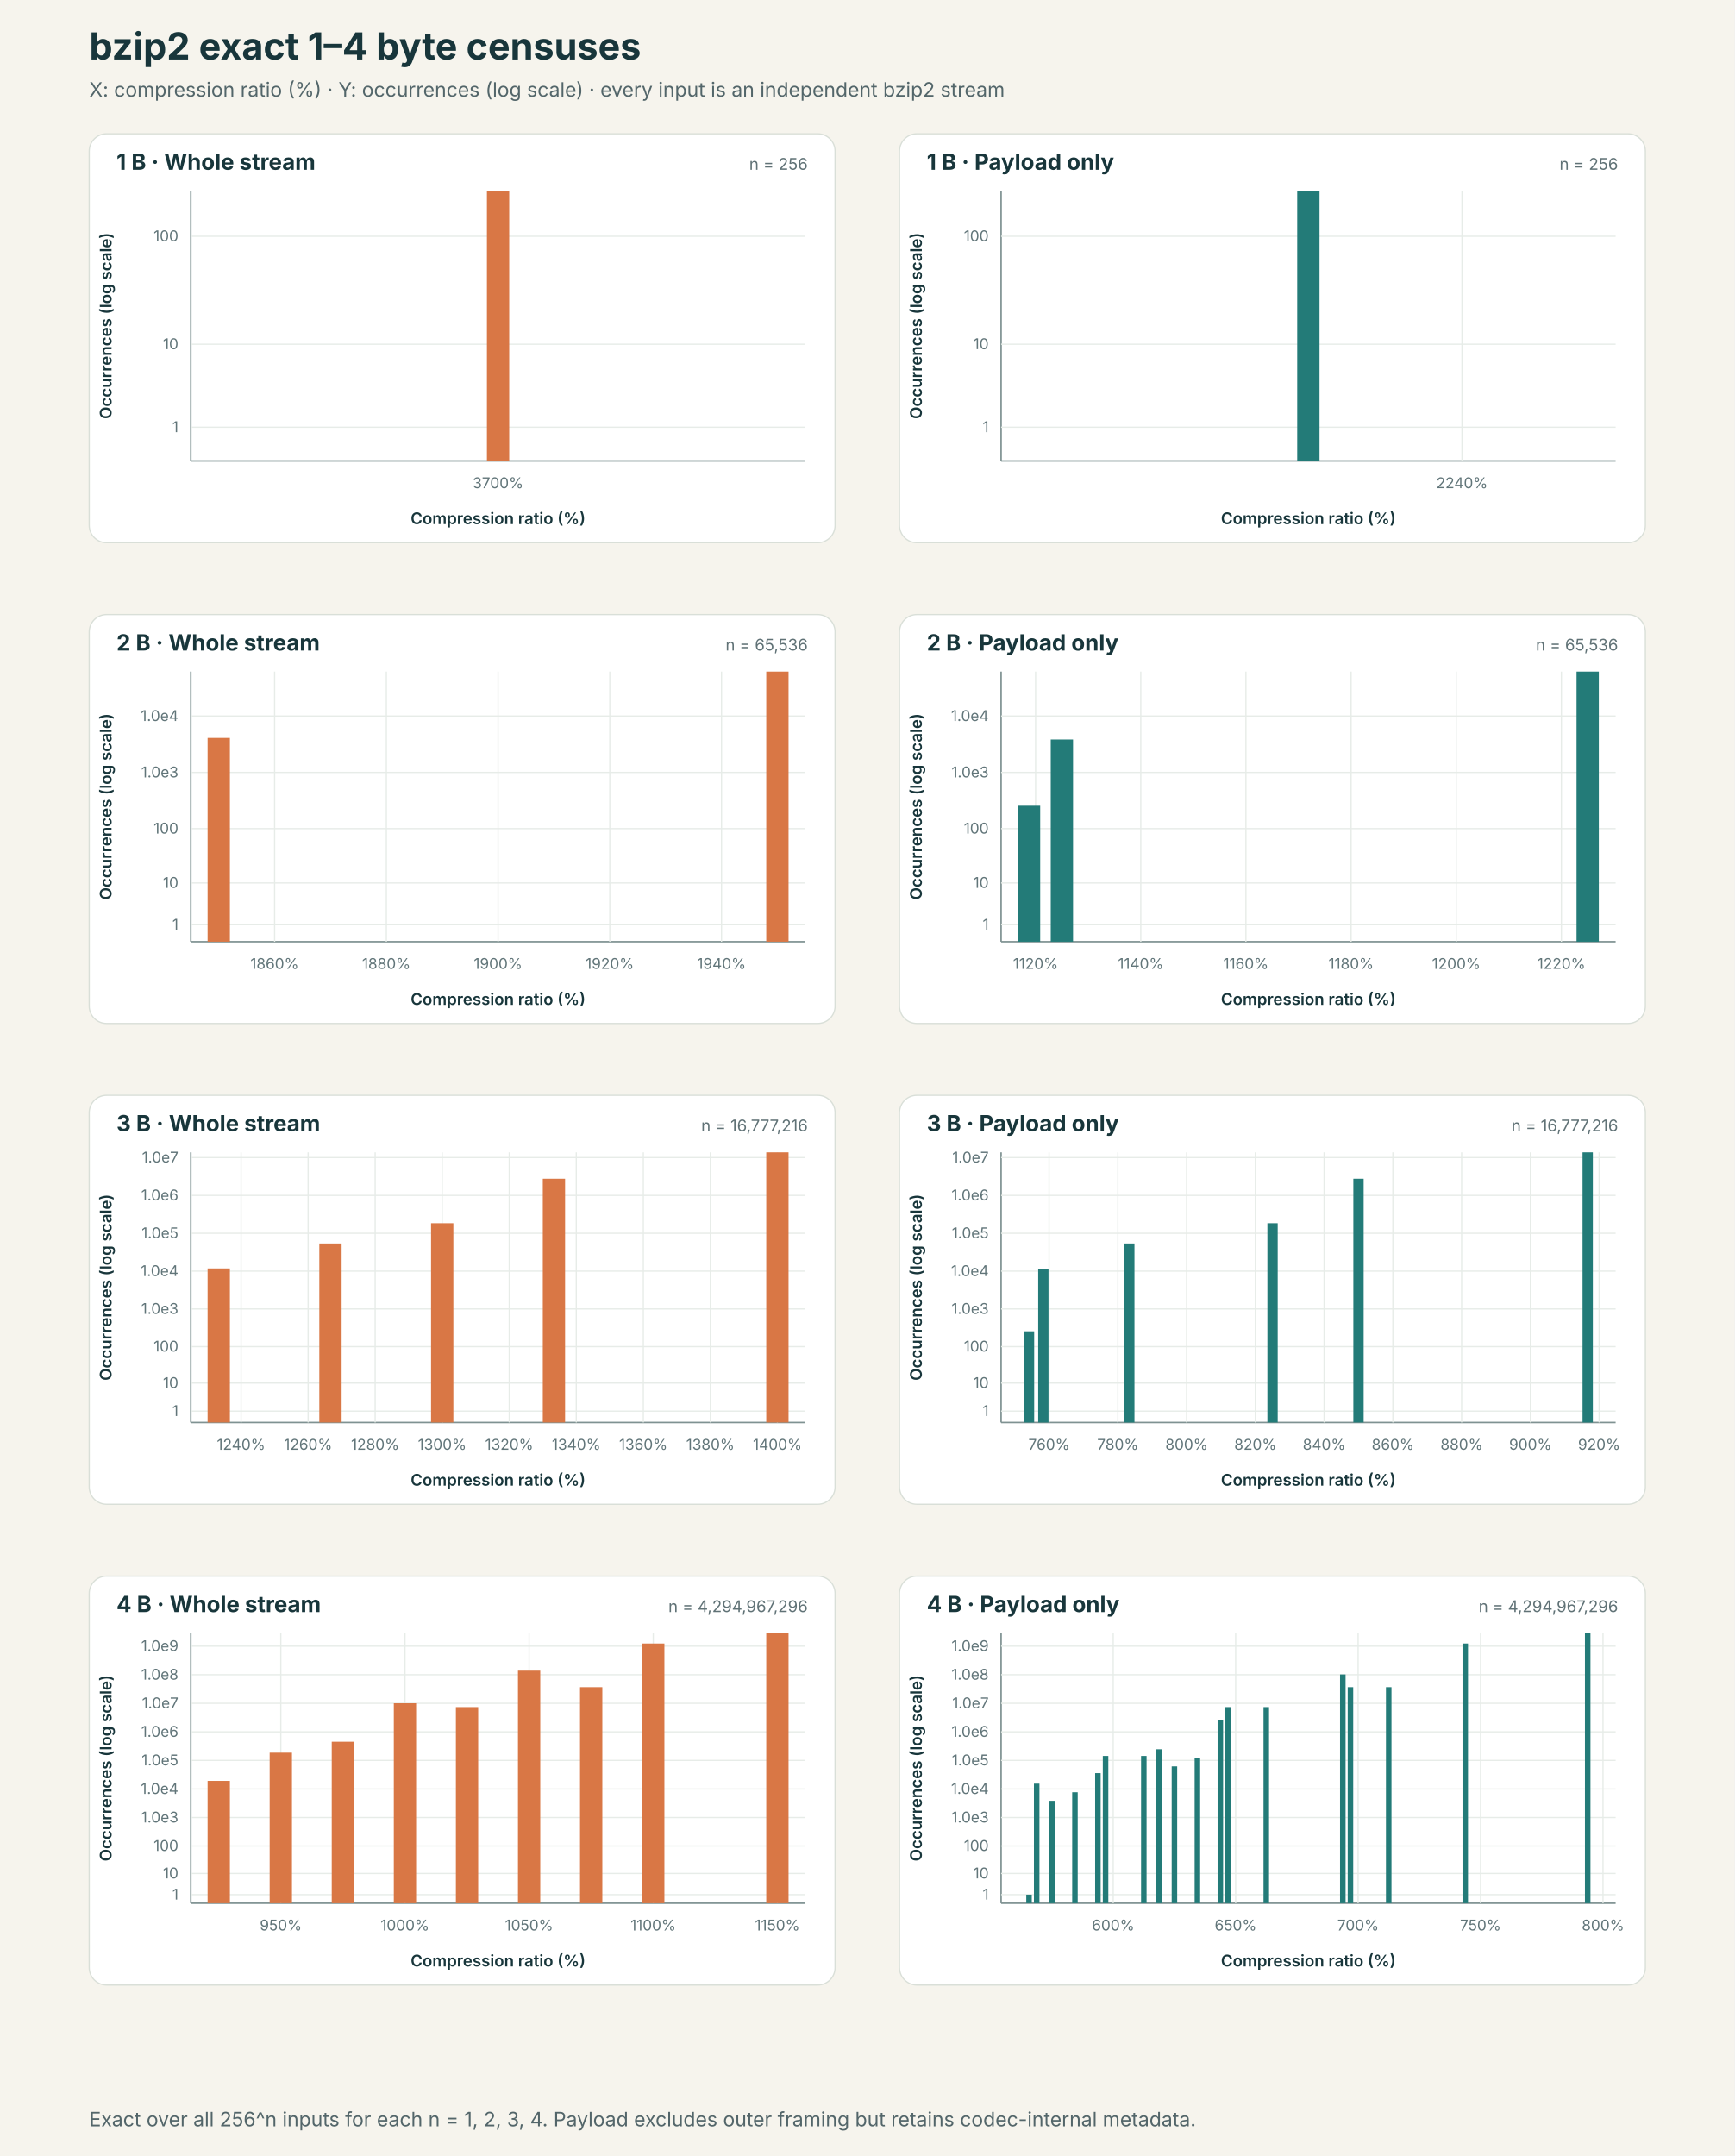
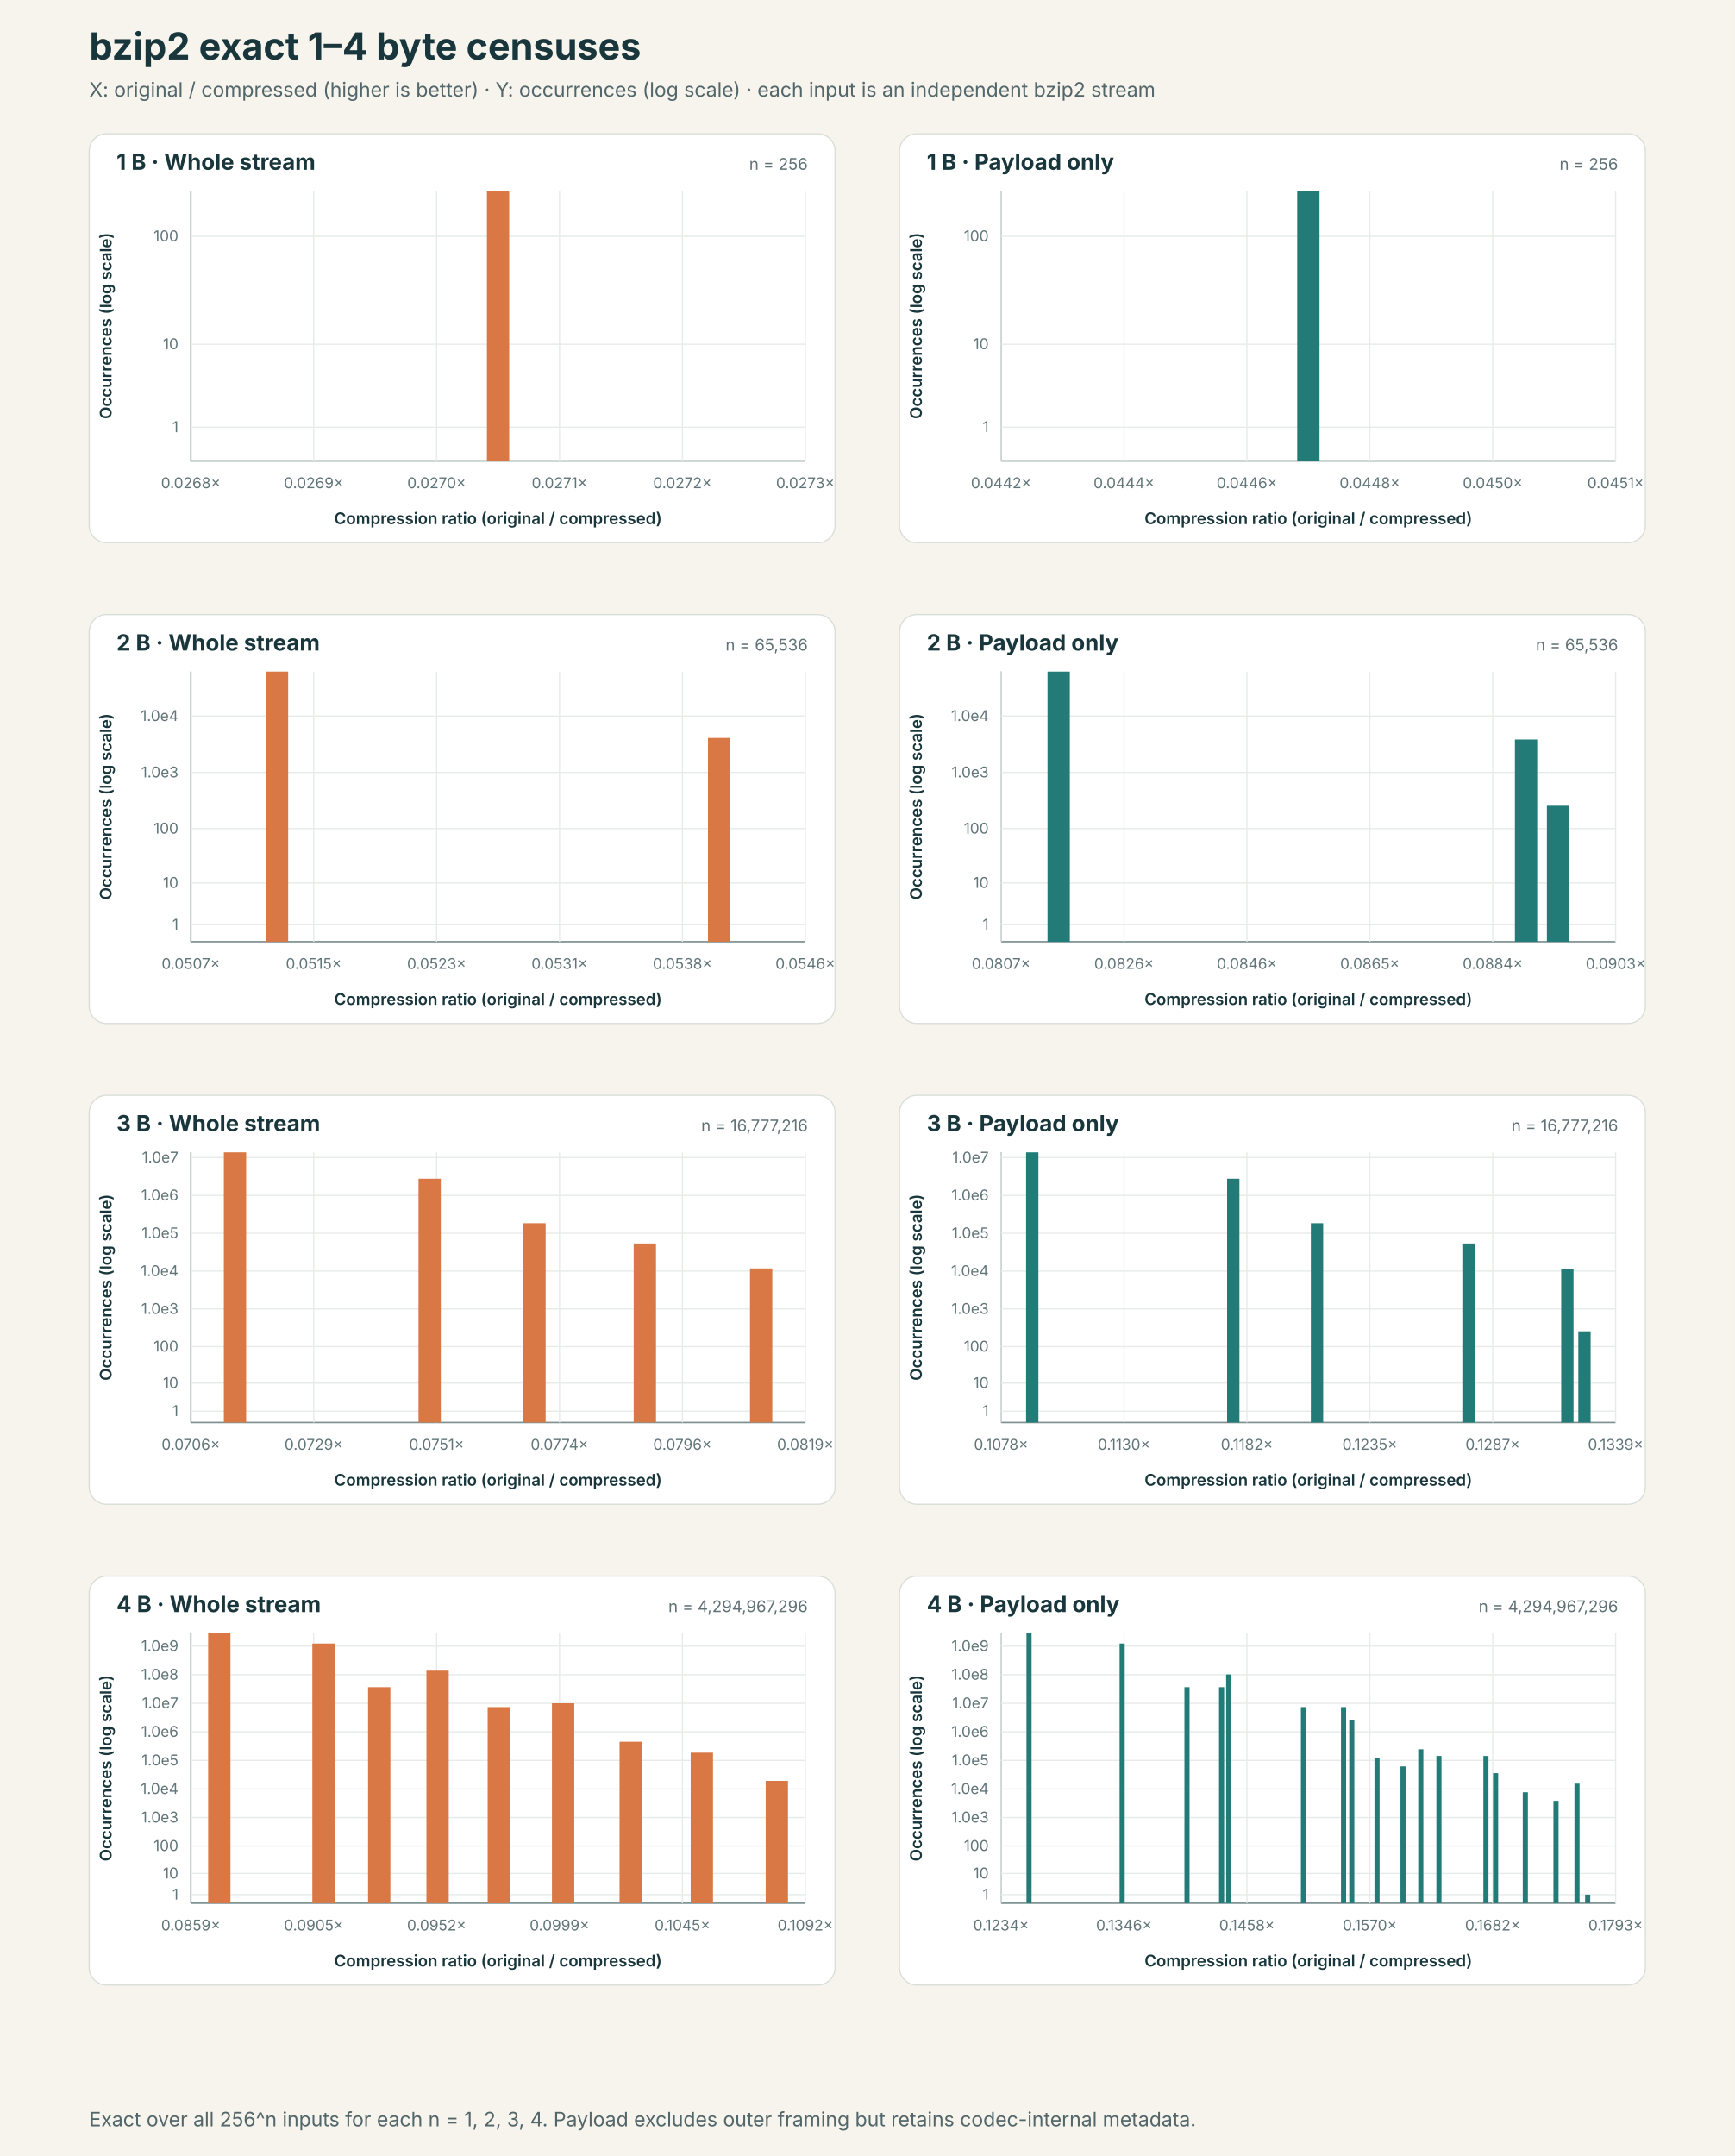
<svg xmlns="http://www.w3.org/2000/svg" width="1400" height="1740" viewBox="0 0 1400 1740">
  <style>text{font-family:-apple-system,BlinkMacSystemFont,"Segoe UI",sans-serif;fill:#18363b}.title{font-size:30px;font-weight:700}.subtitle{font-size:16px;fill:#53666a}.panel-title{font-size:18px;font-weight:700}.population{font-size:13px;fill:#607276}.tick{font-size:12px;fill:#617579}.axis-label{font-size:13px;font-weight:600}.axis{stroke:#7f9292;stroke-width:1.2}.grid{stroke:#e7ece8;stroke-width:1}</style>
  <rect width="100%" height="100%" fill="#f6f4ed" />
  <text x="72" y="48" class="title">bzip2 exact 1–4 byte censuses</text>
-   <text x="72" y="78" class="subtitle">X: compression ratio (%) · Y: occurrences (log scale) · every input is an independent bzip2 stream</text>
+   <text x="72" y="78" class="subtitle">X: original / compressed (higher is better) · Y: occurrences (log scale) · each input is an independent bzip2 stream</text>
  <g transform="translate(72.0,108.0)">
    <rect width="602.0" height="330" rx="14" fill="#ffffff" stroke="#d9dfd8" />
    <text x="22" y="29" class="panel-title">1 B · Whole stream</text>
    <text x="580.0" y="29" text-anchor="end" class="population">n = 256</text>
    <line x1="82" y1="264.0" x2="578.0" y2="264.0" class="axis" />
    <line x1="82" y1="46" x2="82" y2="264.0" class="axis" />
    <line x1="82" y1="236.77" x2="578.0" y2="236.77" class="grid" />
    <text x="72" y="240.77" text-anchor="end" class="tick">1</text>
    <line x1="82" y1="169.80" x2="578.0" y2="169.80" class="grid" />
    <text x="72" y="173.80" text-anchor="end" class="tick">10</text>
    <line x1="82" y1="82.69" x2="578.0" y2="82.69" class="grid" />
    <text x="72" y="86.69" text-anchor="end" class="tick">100</text>
-     <line x1="330.00" y1="46" x2="330.00" y2="264.0" class="grid" />
-     <text x="330.00" y="286.0" text-anchor="middle" class="tick">3700%</text>
+     <line x1="82.00" y1="46" x2="82.00" y2="264.0" class="grid" />
+     <text x="82.00" y="286.0" text-anchor="middle" class="tick">0.0268×</text>
+     <line x1="181.20" y1="46" x2="181.20" y2="264.0" class="grid" />
+     <text x="181.20" y="286.0" text-anchor="middle" class="tick">0.0269×</text>
+     <line x1="280.40" y1="46" x2="280.40" y2="264.0" class="grid" />
+     <text x="280.40" y="286.0" text-anchor="middle" class="tick">0.0270×</text>
+     <line x1="379.60" y1="46" x2="379.60" y2="264.0" class="grid" />
+     <text x="379.60" y="286.0" text-anchor="middle" class="tick">0.0271×</text>
+     <line x1="478.80" y1="46" x2="478.80" y2="264.0" class="grid" />
+     <text x="478.80" y="286.0" text-anchor="middle" class="tick">0.0272×</text>
+     <line x1="578.00" y1="46" x2="578.00" y2="264.0" class="grid" />
+     <text x="578.00" y="286.0" text-anchor="middle" class="tick">0.0273×</text>
    <rect x="321.00" y="46.00" width="18.00" height="218.00" fill="#d97745" />
-     <text x="330.0" y="315" text-anchor="middle" class="axis-label">Compression ratio (%)</text>
+     <text x="330.0" y="315" text-anchor="middle" class="axis-label">Compression ratio (original / compressed)</text>
    <text transform="translate(18 155.0) rotate(-90)" text-anchor="middle" class="axis-label">Occurrences (log scale)</text>
  </g>
  <g transform="translate(726.0,108.0)">
    <rect width="602.0" height="330" rx="14" fill="#ffffff" stroke="#d9dfd8" />
    <text x="22" y="29" class="panel-title">1 B · Payload only</text>
    <text x="580.0" y="29" text-anchor="end" class="population">n = 256</text>
    <line x1="82" y1="264.0" x2="578.0" y2="264.0" class="axis" />
    <line x1="82" y1="46" x2="82" y2="264.0" class="axis" />
    <line x1="82" y1="236.77" x2="578.0" y2="236.77" class="grid" />
    <text x="72" y="240.77" text-anchor="end" class="tick">1</text>
    <line x1="82" y1="169.80" x2="578.0" y2="169.80" class="grid" />
    <text x="72" y="173.80" text-anchor="end" class="tick">10</text>
    <line x1="82" y1="82.69" x2="578.0" y2="82.69" class="grid" />
    <text x="72" y="86.69" text-anchor="end" class="tick">100</text>
-     <line x1="454.00" y1="46" x2="454.00" y2="264.0" class="grid" />
-     <text x="454.00" y="286.0" text-anchor="middle" class="tick">2240%</text>
+     <line x1="82.00" y1="46" x2="82.00" y2="264.0" class="grid" />
+     <text x="82.00" y="286.0" text-anchor="middle" class="tick">0.0442×</text>
+     <line x1="181.20" y1="46" x2="181.20" y2="264.0" class="grid" />
+     <text x="181.20" y="286.0" text-anchor="middle" class="tick">0.0444×</text>
+     <line x1="280.40" y1="46" x2="280.40" y2="264.0" class="grid" />
+     <text x="280.40" y="286.0" text-anchor="middle" class="tick">0.0446×</text>
+     <line x1="379.60" y1="46" x2="379.60" y2="264.0" class="grid" />
+     <text x="379.60" y="286.0" text-anchor="middle" class="tick">0.0448×</text>
+     <line x1="478.80" y1="46" x2="478.80" y2="264.0" class="grid" />
+     <text x="478.80" y="286.0" text-anchor="middle" class="tick">0.0450×</text>
+     <line x1="578.00" y1="46" x2="578.00" y2="264.0" class="grid" />
+     <text x="578.00" y="286.0" text-anchor="middle" class="tick">0.0451×</text>
    <rect x="321.00" y="46.00" width="18.00" height="218.00" fill="#237b78" />
-     <text x="330.0" y="315" text-anchor="middle" class="axis-label">Compression ratio (%)</text>
+     <text x="330.0" y="315" text-anchor="middle" class="axis-label">Compression ratio (original / compressed)</text>
    <text transform="translate(18 155.0) rotate(-90)" text-anchor="middle" class="axis-label">Occurrences (log scale)</text>
  </g>
  <g transform="translate(72.0,496.0)">
    <rect width="602.0" height="330" rx="14" fill="#ffffff" stroke="#d9dfd8" />
    <text x="22" y="29" class="panel-title">2 B · Whole stream</text>
    <text x="580.0" y="29" text-anchor="end" class="population">n = 65,536</text>
    <line x1="82" y1="264.0" x2="578.0" y2="264.0" class="axis" />
    <line x1="82" y1="46" x2="82" y2="264.0" class="axis" />
    <line x1="82" y1="250.30" x2="578.0" y2="250.30" class="grid" />
    <text x="72" y="254.30" text-anchor="end" class="tick">1</text>
    <line x1="82" y1="216.59" x2="578.0" y2="216.59" class="grid" />
    <text x="72" y="220.59" text-anchor="end" class="tick">10</text>
    <line x1="82" y1="172.75" x2="578.0" y2="172.75" class="grid" />
    <text x="72" y="176.75" text-anchor="end" class="tick">100</text>
    <line x1="82" y1="127.40" x2="578.0" y2="127.40" class="grid" />
    <text x="72" y="131.40" text-anchor="end" class="tick">1.0e3</text>
    <line x1="82" y1="81.89" x2="578.0" y2="81.89" class="grid" />
    <text x="72" y="85.89" text-anchor="end" class="tick">1.0e4</text>
-     <line x1="149.64" y1="46" x2="149.64" y2="264.0" class="grid" />
-     <text x="149.64" y="286.0" text-anchor="middle" class="tick">1860%</text>
-     <line x1="239.82" y1="46" x2="239.82" y2="264.0" class="grid" />
-     <text x="239.82" y="286.0" text-anchor="middle" class="tick">1880%</text>
-     <line x1="330.00" y1="46" x2="330.00" y2="264.0" class="grid" />
-     <text x="330.00" y="286.0" text-anchor="middle" class="tick">1900%</text>
-     <line x1="420.18" y1="46" x2="420.18" y2="264.0" class="grid" />
-     <text x="420.18" y="286.0" text-anchor="middle" class="tick">1920%</text>
-     <line x1="510.36" y1="46" x2="510.36" y2="264.0" class="grid" />
-     <text x="510.36" y="286.0" text-anchor="middle" class="tick">1940%</text>
-     <rect x="95.55" y="99.54" width="18.00" height="164.46" fill="#d97745" />
-     <rect x="546.45" y="46.00" width="18.00" height="218.00" fill="#d97745" />
-     <text x="330.0" y="315" text-anchor="middle" class="axis-label">Compression ratio (%)</text>
+     <line x1="82.00" y1="46" x2="82.00" y2="264.0" class="grid" />
+     <text x="82.00" y="286.0" text-anchor="middle" class="tick">0.0507×</text>
+     <line x1="181.20" y1="46" x2="181.20" y2="264.0" class="grid" />
+     <text x="181.20" y="286.0" text-anchor="middle" class="tick">0.0515×</text>
+     <line x1="280.40" y1="46" x2="280.40" y2="264.0" class="grid" />
+     <text x="280.40" y="286.0" text-anchor="middle" class="tick">0.0523×</text>
+     <line x1="379.60" y1="46" x2="379.60" y2="264.0" class="grid" />
+     <text x="379.60" y="286.0" text-anchor="middle" class="tick">0.0531×</text>
+     <line x1="478.80" y1="46" x2="478.80" y2="264.0" class="grid" />
+     <text x="478.80" y="286.0" text-anchor="middle" class="tick">0.0538×</text>
+     <line x1="578.00" y1="46" x2="578.00" y2="264.0" class="grid" />
+     <text x="578.00" y="286.0" text-anchor="middle" class="tick">0.0546×</text>
+     <rect x="499.42" y="99.54" width="18.00" height="164.46" fill="#d97745" />
+     <rect x="142.58" y="46.00" width="18.00" height="218.00" fill="#d97745" />
+     <text x="330.0" y="315" text-anchor="middle" class="axis-label">Compression ratio (original / compressed)</text>
    <text transform="translate(18 155.0) rotate(-90)" text-anchor="middle" class="axis-label">Occurrences (log scale)</text>
  </g>
  <g transform="translate(726.0,496.0)">
    <rect width="602.0" height="330" rx="14" fill="#ffffff" stroke="#d9dfd8" />
    <text x="22" y="29" class="panel-title">2 B · Payload only</text>
    <text x="580.0" y="29" text-anchor="end" class="population">n = 65,536</text>
    <line x1="82" y1="264.0" x2="578.0" y2="264.0" class="axis" />
    <line x1="82" y1="46" x2="82" y2="264.0" class="axis" />
    <line x1="82" y1="250.30" x2="578.0" y2="250.30" class="grid" />
    <text x="72" y="254.30" text-anchor="end" class="tick">1</text>
    <line x1="82" y1="216.59" x2="578.0" y2="216.59" class="grid" />
    <text x="72" y="220.59" text-anchor="end" class="tick">10</text>
    <line x1="82" y1="172.75" x2="578.0" y2="172.75" class="grid" />
    <text x="72" y="176.75" text-anchor="end" class="tick">100</text>
    <line x1="82" y1="127.40" x2="578.0" y2="127.40" class="grid" />
    <text x="72" y="131.40" text-anchor="end" class="tick">1.0e3</text>
    <line x1="82" y1="81.89" x2="578.0" y2="81.89" class="grid" />
    <text x="72" y="85.89" text-anchor="end" class="tick">1.0e4</text>
-     <line x1="109.85" y1="46" x2="109.85" y2="264.0" class="grid" />
-     <text x="109.85" y="286.0" text-anchor="middle" class="tick">1120%</text>
-     <line x1="194.73" y1="46" x2="194.73" y2="264.0" class="grid" />
-     <text x="194.73" y="286.0" text-anchor="middle" class="tick">1140%</text>
-     <line x1="279.60" y1="46" x2="279.60" y2="264.0" class="grid" />
-     <text x="279.60" y="286.0" text-anchor="middle" class="tick">1160%</text>
-     <line x1="364.48" y1="46" x2="364.48" y2="264.0" class="grid" />
-     <text x="364.48" y="286.0" text-anchor="middle" class="tick">1180%</text>
-     <line x1="449.36" y1="46" x2="449.36" y2="264.0" class="grid" />
-     <text x="449.36" y="286.0" text-anchor="middle" class="tick">1200%</text>
-     <line x1="534.24" y1="46" x2="534.24" y2="264.0" class="grid" />
-     <text x="534.24" y="286.0" text-anchor="middle" class="tick">1220%</text>
-     <rect x="95.55" y="154.29" width="18.00" height="109.71" fill="#237b78" />
-     <rect x="122.07" y="100.81" width="18.00" height="163.19" fill="#237b78" />
-     <rect x="546.45" y="46.00" width="18.00" height="218.00" fill="#237b78" />
-     <text x="330.0" y="315" text-anchor="middle" class="axis-label">Compression ratio (%)</text>
+     <line x1="82.00" y1="46" x2="82.00" y2="264.0" class="grid" />
+     <text x="82.00" y="286.0" text-anchor="middle" class="tick">0.0807×</text>
+     <line x1="181.20" y1="46" x2="181.20" y2="264.0" class="grid" />
+     <text x="181.20" y="286.0" text-anchor="middle" class="tick">0.0826×</text>
+     <line x1="280.40" y1="46" x2="280.40" y2="264.0" class="grid" />
+     <text x="280.40" y="286.0" text-anchor="middle" class="tick">0.0846×</text>
+     <line x1="379.60" y1="46" x2="379.60" y2="264.0" class="grid" />
+     <text x="379.60" y="286.0" text-anchor="middle" class="tick">0.0865×</text>
+     <line x1="478.80" y1="46" x2="478.80" y2="264.0" class="grid" />
+     <text x="478.80" y="286.0" text-anchor="middle" class="tick">0.0884×</text>
+     <line x1="578.00" y1="46" x2="578.00" y2="264.0" class="grid" />
+     <text x="578.00" y="286.0" text-anchor="middle" class="tick">0.0903×</text>
+     <rect x="522.53" y="154.29" width="18.00" height="109.71" fill="#237b78" />
+     <rect x="496.71" y="100.81" width="18.00" height="163.19" fill="#237b78" />
+     <rect x="119.47" y="46.00" width="18.00" height="218.00" fill="#237b78" />
+     <text x="330.0" y="315" text-anchor="middle" class="axis-label">Compression ratio (original / compressed)</text>
    <text transform="translate(18 155.0) rotate(-90)" text-anchor="middle" class="axis-label">Occurrences (log scale)</text>
  </g>
  <g transform="translate(72.0,884.0)">
    <rect width="602.0" height="330" rx="14" fill="#ffffff" stroke="#d9dfd8" />
    <text x="22" y="29" class="panel-title">3 B · Whole stream</text>
    <text x="580.0" y="29" text-anchor="end" class="population">n = 16,777,216</text>
    <line x1="82" y1="264.0" x2="578.0" y2="264.0" class="axis" />
    <line x1="82" y1="46" x2="82" y2="264.0" class="axis" />
    <line x1="82" y1="254.81" x2="578.0" y2="254.81" class="grid" />
    <text x="72" y="258.81" text-anchor="end" class="tick">1</text>
    <line x1="82" y1="232.20" x2="578.0" y2="232.20" class="grid" />
    <text x="72" y="236.20" text-anchor="end" class="tick">10</text>
    <line x1="82" y1="202.79" x2="578.0" y2="202.79" class="grid" />
    <text x="72" y="206.79" text-anchor="end" class="tick">100</text>
    <line x1="82" y1="172.37" x2="578.0" y2="172.37" class="grid" />
    <text x="72" y="176.37" text-anchor="end" class="tick">1.0e3</text>
    <line x1="82" y1="141.85" x2="578.0" y2="141.85" class="grid" />
    <text x="72" y="145.85" text-anchor="end" class="tick">1.0e4</text>
    <line x1="82" y1="111.31" x2="578.0" y2="111.31" class="grid" />
    <text x="72" y="115.31" text-anchor="end" class="tick">1.0e5</text>
    <line x1="82" y1="80.77" x2="578.0" y2="80.77" class="grid" />
    <text x="72" y="84.77" text-anchor="end" class="tick">1.0e6</text>
    <line x1="82" y1="50.24" x2="578.0" y2="50.24" class="grid" />
    <text x="72" y="54.24" text-anchor="end" class="tick">1.0e7</text>
-     <line x1="122.58" y1="46" x2="122.58" y2="264.0" class="grid" />
-     <text x="122.58" y="286.0" text-anchor="middle" class="tick">1240%</text>
-     <line x1="176.69" y1="46" x2="176.69" y2="264.0" class="grid" />
-     <text x="176.69" y="286.0" text-anchor="middle" class="tick">1260%</text>
-     <line x1="230.80" y1="46" x2="230.80" y2="264.0" class="grid" />
-     <text x="230.80" y="286.0" text-anchor="middle" class="tick">1280%</text>
-     <line x1="284.91" y1="46" x2="284.91" y2="264.0" class="grid" />
-     <text x="284.91" y="286.0" text-anchor="middle" class="tick">1300%</text>
-     <line x1="339.02" y1="46" x2="339.02" y2="264.0" class="grid" />
-     <text x="339.02" y="286.0" text-anchor="middle" class="tick">1320%</text>
-     <line x1="393.13" y1="46" x2="393.13" y2="264.0" class="grid" />
-     <text x="393.13" y="286.0" text-anchor="middle" class="tick">1340%</text>
-     <line x1="447.24" y1="46" x2="447.24" y2="264.0" class="grid" />
-     <text x="447.24" y="286.0" text-anchor="middle" class="tick">1360%</text>
-     <line x1="501.35" y1="46" x2="501.35" y2="264.0" class="grid" />
-     <text x="501.35" y="286.0" text-anchor="middle" class="tick">1380%</text>
-     <line x1="555.45" y1="46" x2="555.45" y2="264.0" class="grid" />
-     <text x="555.45" y="286.0" text-anchor="middle" class="tick">1400%</text>
-     <rect x="95.55" y="139.68" width="18.00" height="124.32" fill="#d97745" />
-     <rect x="185.73" y="119.54" width="18.00" height="144.46" fill="#d97745" />
-     <rect x="275.91" y="103.20" width="18.00" height="160.80" fill="#d97745" />
-     <rect x="366.09" y="67.29" width="18.00" height="196.71" fill="#d97745" />
-     <rect x="546.45" y="46.00" width="18.00" height="218.00" fill="#d97745" />
-     <text x="330.0" y="315" text-anchor="middle" class="axis-label">Compression ratio (%)</text>
+     <line x1="82.00" y1="46" x2="82.00" y2="264.0" class="grid" />
+     <text x="82.00" y="286.0" text-anchor="middle" class="tick">0.0706×</text>
+     <line x1="181.20" y1="46" x2="181.20" y2="264.0" class="grid" />
+     <text x="181.20" y="286.0" text-anchor="middle" class="tick">0.0729×</text>
+     <line x1="280.40" y1="46" x2="280.40" y2="264.0" class="grid" />
+     <text x="280.40" y="286.0" text-anchor="middle" class="tick">0.0751×</text>
+     <line x1="379.60" y1="46" x2="379.60" y2="264.0" class="grid" />
+     <text x="379.60" y="286.0" text-anchor="middle" class="tick">0.0774×</text>
+     <line x1="478.80" y1="46" x2="478.80" y2="264.0" class="grid" />
+     <text x="478.80" y="286.0" text-anchor="middle" class="tick">0.0796×</text>
+     <line x1="578.00" y1="46" x2="578.00" y2="264.0" class="grid" />
+     <text x="578.00" y="286.0" text-anchor="middle" class="tick">0.0819×</text>
+     <rect x="533.33" y="139.68" width="18.00" height="124.32" fill="#d97745" />
+     <rect x="439.46" y="119.54" width="18.00" height="144.46" fill="#d97745" />
+     <rect x="350.40" y="103.20" width="18.00" height="160.80" fill="#d97745" />
+     <rect x="265.79" y="67.29" width="18.00" height="196.71" fill="#d97745" />
+     <rect x="108.67" y="46.00" width="18.00" height="218.00" fill="#d97745" />
+     <text x="330.0" y="315" text-anchor="middle" class="axis-label">Compression ratio (original / compressed)</text>
    <text transform="translate(18 155.0) rotate(-90)" text-anchor="middle" class="axis-label">Occurrences (log scale)</text>
  </g>
  <g transform="translate(726.0,884.0)">
    <rect width="602.0" height="330" rx="14" fill="#ffffff" stroke="#d9dfd8" />
    <text x="22" y="29" class="panel-title">3 B · Payload only</text>
    <text x="580.0" y="29" text-anchor="end" class="population">n = 16,777,216</text>
    <line x1="82" y1="264.0" x2="578.0" y2="264.0" class="axis" />
    <line x1="82" y1="46" x2="82" y2="264.0" class="axis" />
    <line x1="82" y1="254.81" x2="578.0" y2="254.81" class="grid" />
    <text x="72" y="258.81" text-anchor="end" class="tick">1</text>
    <line x1="82" y1="232.20" x2="578.0" y2="232.20" class="grid" />
    <text x="72" y="236.20" text-anchor="end" class="tick">10</text>
    <line x1="82" y1="202.79" x2="578.0" y2="202.79" class="grid" />
    <text x="72" y="206.79" text-anchor="end" class="tick">100</text>
    <line x1="82" y1="172.37" x2="578.0" y2="172.37" class="grid" />
    <text x="72" y="176.37" text-anchor="end" class="tick">1.0e3</text>
    <line x1="82" y1="141.85" x2="578.0" y2="141.85" class="grid" />
    <text x="72" y="145.85" text-anchor="end" class="tick">1.0e4</text>
    <line x1="82" y1="111.31" x2="578.0" y2="111.31" class="grid" />
    <text x="72" y="115.31" text-anchor="end" class="tick">1.0e5</text>
    <line x1="82" y1="80.77" x2="578.0" y2="80.77" class="grid" />
    <text x="72" y="84.77" text-anchor="end" class="tick">1.0e6</text>
    <line x1="82" y1="50.24" x2="578.0" y2="50.24" class="grid" />
    <text x="72" y="54.24" text-anchor="end" class="tick">1.0e7</text>
-     <line x1="120.73" y1="46" x2="120.73" y2="264.0" class="grid" />
-     <text x="120.73" y="286.0" text-anchor="middle" class="tick">760%</text>
-     <line x1="176.23" y1="46" x2="176.23" y2="264.0" class="grid" />
-     <text x="176.23" y="286.0" text-anchor="middle" class="tick">780%</text>
-     <line x1="231.72" y1="46" x2="231.72" y2="264.0" class="grid" />
-     <text x="231.72" y="286.0" text-anchor="middle" class="tick">800%</text>
-     <line x1="287.22" y1="46" x2="287.22" y2="264.0" class="grid" />
-     <text x="287.22" y="286.0" text-anchor="middle" class="tick">820%</text>
-     <line x1="342.72" y1="46" x2="342.72" y2="264.0" class="grid" />
-     <text x="342.72" y="286.0" text-anchor="middle" class="tick">840%</text>
-     <line x1="398.21" y1="46" x2="398.21" y2="264.0" class="grid" />
-     <text x="398.21" y="286.0" text-anchor="middle" class="tick">860%</text>
-     <line x1="453.71" y1="46" x2="453.71" y2="264.0" class="grid" />
-     <text x="453.71" y="286.0" text-anchor="middle" class="tick">880%</text>
-     <line x1="509.21" y1="46" x2="509.21" y2="264.0" class="grid" />
-     <text x="509.21" y="286.0" text-anchor="middle" class="tick">900%</text>
-     <line x1="564.70" y1="46" x2="564.70" y2="264.0" class="grid" />
-     <text x="564.70" y="286.0" text-anchor="middle" class="tick">920%</text>
-     <rect x="100.38" y="190.41" width="8.32" height="73.59" fill="#237b78" />
-     <rect x="111.94" y="139.97" width="8.32" height="124.03" fill="#237b78" />
-     <rect x="181.32" y="119.54" width="8.32" height="144.46" fill="#237b78" />
-     <rect x="296.93" y="103.20" width="8.32" height="160.80" fill="#237b78" />
-     <rect x="366.30" y="67.29" width="8.32" height="196.71" fill="#237b78" />
-     <rect x="551.29" y="46.00" width="8.32" height="218.00" fill="#237b78" />
-     <text x="330.0" y="315" text-anchor="middle" class="axis-label">Compression ratio (%)</text>
+     <line x1="82.00" y1="46" x2="82.00" y2="264.0" class="grid" />
+     <text x="82.00" y="286.0" text-anchor="middle" class="tick">0.1078×</text>
+     <line x1="181.20" y1="46" x2="181.20" y2="264.0" class="grid" />
+     <text x="181.20" y="286.0" text-anchor="middle" class="tick">0.1130×</text>
+     <line x1="280.40" y1="46" x2="280.40" y2="264.0" class="grid" />
+     <text x="280.40" y="286.0" text-anchor="middle" class="tick">0.1182×</text>
+     <line x1="379.60" y1="46" x2="379.60" y2="264.0" class="grid" />
+     <text x="379.60" y="286.0" text-anchor="middle" class="tick">0.1235×</text>
+     <line x1="478.80" y1="46" x2="478.80" y2="264.0" class="grid" />
+     <text x="478.80" y="286.0" text-anchor="middle" class="tick">0.1287×</text>
+     <line x1="578.00" y1="46" x2="578.00" y2="264.0" class="grid" />
+     <text x="578.00" y="286.0" text-anchor="middle" class="tick">0.1339×</text>
+     <rect x="547.88" y="190.41" width="9.95" height="73.59" fill="#237b78" />
+     <rect x="534.07" y="139.97" width="9.95" height="124.03" fill="#237b78" />
+     <rect x="454.27" y="119.54" width="9.95" height="144.46" fill="#237b78" />
+     <rect x="332.01" y="103.20" width="9.95" height="160.80" fill="#237b78" />
+     <rect x="264.41" y="67.29" width="9.95" height="196.71" fill="#237b78" />
+     <rect x="102.17" y="46.00" width="9.95" height="218.00" fill="#237b78" />
+     <text x="330.0" y="315" text-anchor="middle" class="axis-label">Compression ratio (original / compressed)</text>
    <text transform="translate(18 155.0) rotate(-90)" text-anchor="middle" class="axis-label">Occurrences (log scale)</text>
  </g>
  <g transform="translate(72.0,1272.0)">
    <rect width="602.0" height="330" rx="14" fill="#ffffff" stroke="#d9dfd8" />
    <text x="22" y="29" class="panel-title">4 B · Whole stream</text>
    <text x="580.0" y="29" text-anchor="end" class="population">n = 4,294,967,296</text>
    <line x1="82" y1="264.0" x2="578.0" y2="264.0" class="axis" />
    <line x1="82" y1="46" x2="82" y2="264.0" class="axis" />
    <line x1="82" y1="257.06" x2="578.0" y2="257.06" class="grid" />
    <text x="72" y="261.06" text-anchor="end" class="tick">1</text>
    <line x1="82" y1="239.99" x2="578.0" y2="239.99" class="grid" />
    <text x="72" y="243.99" text-anchor="end" class="tick">10</text>
    <line x1="82" y1="217.80" x2="578.0" y2="217.80" class="grid" />
    <text x="72" y="221.80" text-anchor="end" class="tick">100</text>
    <line x1="82" y1="194.83" x2="578.0" y2="194.83" class="grid" />
    <text x="72" y="198.83" text-anchor="end" class="tick">1.0e3</text>
    <line x1="82" y1="171.79" x2="578.0" y2="171.79" class="grid" />
    <text x="72" y="175.79" text-anchor="end" class="tick">1.0e4</text>
    <line x1="82" y1="148.74" x2="578.0" y2="148.74" class="grid" />
    <text x="72" y="152.74" text-anchor="end" class="tick">1.0e5</text>
    <line x1="82" y1="125.69" x2="578.0" y2="125.69" class="grid" />
    <text x="72" y="129.69" text-anchor="end" class="tick">1.0e6</text>
    <line x1="82" y1="102.63" x2="578.0" y2="102.63" class="grid" />
    <text x="72" y="106.63" text-anchor="end" class="tick">1.0e7</text>
    <line x1="82" y1="79.58" x2="578.0" y2="79.58" class="grid" />
    <text x="72" y="83.58" text-anchor="end" class="tick">1.0e8</text>
    <line x1="82" y1="56.53" x2="578.0" y2="56.53" class="grid" />
    <text x="72" y="60.53" text-anchor="end" class="tick">1.0e9</text>
-     <line x1="154.65" y1="46" x2="154.65" y2="264.0" class="grid" />
-     <text x="154.65" y="286.0" text-anchor="middle" class="tick">950%</text>
-     <line x1="254.85" y1="46" x2="254.85" y2="264.0" class="grid" />
-     <text x="254.85" y="286.0" text-anchor="middle" class="tick">1000%</text>
-     <line x1="355.05" y1="46" x2="355.05" y2="264.0" class="grid" />
-     <text x="355.05" y="286.0" text-anchor="middle" class="tick">1050%</text>
-     <line x1="455.25" y1="46" x2="455.25" y2="264.0" class="grid" />
-     <text x="455.25" y="286.0" text-anchor="middle" class="tick">1100%</text>
-     <line x1="555.45" y1="46" x2="555.45" y2="264.0" class="grid" />
-     <text x="555.45" y="286.0" text-anchor="middle" class="tick">1150%</text>
-     <rect x="95.55" y="165.25" width="18.00" height="98.75" fill="#d97745" />
-     <rect x="145.65" y="142.48" width="18.00" height="121.52" fill="#d97745" />
-     <rect x="195.75" y="133.66" width="18.00" height="130.34" fill="#d97745" />
-     <rect x="245.85" y="102.60" width="18.00" height="161.40" fill="#d97745" />
-     <rect x="295.95" y="105.69" width="18.00" height="158.31" fill="#d97745" />
-     <rect x="346.05" y="76.29" width="18.00" height="187.71" fill="#d97745" />
-     <rect x="396.15" y="89.62" width="18.00" height="174.38" fill="#d97745" />
-     <rect x="446.25" y="54.39" width="18.00" height="209.61" fill="#d97745" />
-     <rect x="546.45" y="46.00" width="18.00" height="218.00" fill="#d97745" />
-     <text x="330.0" y="315" text-anchor="middle" class="axis-label">Compression ratio (%)</text>
+     <line x1="82.00" y1="46" x2="82.00" y2="264.0" class="grid" />
+     <text x="82.00" y="286.0" text-anchor="middle" class="tick">0.0859×</text>
+     <line x1="181.20" y1="46" x2="181.20" y2="264.0" class="grid" />
+     <text x="181.20" y="286.0" text-anchor="middle" class="tick">0.0905×</text>
+     <line x1="280.40" y1="46" x2="280.40" y2="264.0" class="grid" />
+     <text x="280.40" y="286.0" text-anchor="middle" class="tick">0.0952×</text>
+     <line x1="379.60" y1="46" x2="379.60" y2="264.0" class="grid" />
+     <text x="379.60" y="286.0" text-anchor="middle" class="tick">0.0999×</text>
+     <line x1="478.80" y1="46" x2="478.80" y2="264.0" class="grid" />
+     <text x="478.80" y="286.0" text-anchor="middle" class="tick">0.1045×</text>
+     <line x1="578.00" y1="46" x2="578.00" y2="264.0" class="grid" />
+     <text x="578.00" y="286.0" text-anchor="middle" class="tick">0.1092×</text>
+     <rect x="546.00" y="165.25" width="18.00" height="98.75" fill="#d97745" />
+     <rect x="485.47" y="142.48" width="18.00" height="121.52" fill="#d97745" />
+     <rect x="428.05" y="133.66" width="18.00" height="130.34" fill="#d97745" />
+     <rect x="373.50" y="102.60" width="18.00" height="161.40" fill="#d97745" />
+     <rect x="321.61" y="105.69" width="18.00" height="158.31" fill="#d97745" />
+     <rect x="272.19" y="76.29" width="18.00" height="187.71" fill="#d97745" />
+     <rect x="225.07" y="89.62" width="18.00" height="174.38" fill="#d97745" />
+     <rect x="180.09" y="54.39" width="18.00" height="209.61" fill="#d97745" />
+     <rect x="96.00" y="46.00" width="18.00" height="218.00" fill="#d97745" />
+     <text x="330.0" y="315" text-anchor="middle" class="axis-label">Compression ratio (original / compressed)</text>
    <text transform="translate(18 155.0) rotate(-90)" text-anchor="middle" class="axis-label">Occurrences (log scale)</text>
  </g>
  <g transform="translate(726.0,1272.0)">
    <rect width="602.0" height="330" rx="14" fill="#ffffff" stroke="#d9dfd8" />
    <text x="22" y="29" class="panel-title">4 B · Payload only</text>
    <text x="580.0" y="29" text-anchor="end" class="population">n = 4,294,967,296</text>
    <line x1="82" y1="264.0" x2="578.0" y2="264.0" class="axis" />
    <line x1="82" y1="46" x2="82" y2="264.0" class="axis" />
    <line x1="82" y1="257.06" x2="578.0" y2="257.06" class="grid" />
    <text x="72" y="261.06" text-anchor="end" class="tick">1</text>
    <line x1="82" y1="239.99" x2="578.0" y2="239.99" class="grid" />
    <text x="72" y="243.99" text-anchor="end" class="tick">10</text>
    <line x1="82" y1="217.80" x2="578.0" y2="217.80" class="grid" />
    <text x="72" y="221.80" text-anchor="end" class="tick">100</text>
    <line x1="82" y1="194.83" x2="578.0" y2="194.83" class="grid" />
    <text x="72" y="198.83" text-anchor="end" class="tick">1.0e3</text>
    <line x1="82" y1="171.79" x2="578.0" y2="171.79" class="grid" />
    <text x="72" y="175.79" text-anchor="end" class="tick">1.0e4</text>
    <line x1="82" y1="148.74" x2="578.0" y2="148.74" class="grid" />
    <text x="72" y="152.74" text-anchor="end" class="tick">1.0e5</text>
    <line x1="82" y1="125.69" x2="578.0" y2="125.69" class="grid" />
    <text x="72" y="129.69" text-anchor="end" class="tick">1.0e6</text>
    <line x1="82" y1="102.63" x2="578.0" y2="102.63" class="grid" />
    <text x="72" y="106.63" text-anchor="end" class="tick">1.0e7</text>
    <line x1="82" y1="79.58" x2="578.0" y2="79.58" class="grid" />
    <text x="72" y="83.58" text-anchor="end" class="tick">1.0e8</text>
    <line x1="82" y1="56.53" x2="578.0" y2="56.53" class="grid" />
    <text x="72" y="60.53" text-anchor="end" class="tick">1.0e9</text>
-     <line x1="172.49" y1="46" x2="172.49" y2="264.0" class="grid" />
-     <text x="172.49" y="286.0" text-anchor="middle" class="tick">600%</text>
-     <line x1="271.32" y1="46" x2="271.32" y2="264.0" class="grid" />
-     <text x="271.32" y="286.0" text-anchor="middle" class="tick">650%</text>
-     <line x1="370.15" y1="46" x2="370.15" y2="264.0" class="grid" />
-     <text x="370.15" y="286.0" text-anchor="middle" class="tick">700%</text>
-     <line x1="468.98" y1="46" x2="468.98" y2="264.0" class="grid" />
-     <text x="468.98" y="286.0" text-anchor="middle" class="tick">750%</text>
-     <line x1="567.81" y1="46" x2="567.81" y2="264.0" class="grid" />
-     <text x="567.81" y="286.0" text-anchor="middle" class="tick">800%</text>
-     <rect x="102.32" y="257.06" width="4.45" height="6.94" fill="#237b78" />
-     <rect x="108.50" y="167.49" width="4.45" height="96.51" fill="#237b78" />
-     <rect x="120.85" y="181.33" width="4.45" height="82.67" fill="#237b78" />
-     <rect x="139.38" y="174.43" width="4.45" height="89.57" fill="#237b78" />
-     <rect x="157.91" y="159.01" width="4.45" height="104.99" fill="#237b78" />
-     <rect x="164.09" y="145.13" width="4.45" height="118.87" fill="#237b78" />
-     <rect x="194.97" y="145.13" width="4.45" height="118.87" fill="#237b78" />
-     <rect x="207.33" y="139.74" width="4.45" height="124.26" fill="#237b78" />
-     <rect x="219.68" y="153.58" width="4.45" height="110.42" fill="#237b78" />
-     <rect x="238.21" y="146.68" width="4.45" height="117.32" fill="#237b78" />
-     <rect x="256.74" y="116.35" width="4.45" height="147.65" fill="#237b78" />
-     <rect x="262.92" y="105.69" width="4.45" height="158.31" fill="#237b78" />
-     <rect x="293.80" y="105.69" width="4.45" height="158.31" fill="#237b78" />
-     <rect x="355.57" y="79.36" width="4.45" height="184.64" fill="#237b78" />
-     <rect x="361.75" y="89.62" width="4.45" height="174.38" fill="#237b78" />
-     <rect x="392.63" y="89.62" width="4.45" height="174.38" fill="#237b78" />
-     <rect x="454.40" y="54.39" width="4.45" height="209.61" fill="#237b78" />
-     <rect x="553.23" y="46.00" width="4.45" height="218.00" fill="#237b78" />
-     <text x="330.0" y="315" text-anchor="middle" class="axis-label">Compression ratio (%)</text>
+     <line x1="82.00" y1="46" x2="82.00" y2="264.0" class="grid" />
+     <text x="82.00" y="286.0" text-anchor="middle" class="tick">0.1234×</text>
+     <line x1="181.20" y1="46" x2="181.20" y2="264.0" class="grid" />
+     <text x="181.20" y="286.0" text-anchor="middle" class="tick">0.1346×</text>
+     <line x1="280.40" y1="46" x2="280.40" y2="264.0" class="grid" />
+     <text x="280.40" y="286.0" text-anchor="middle" class="tick">0.1458×</text>
+     <line x1="379.60" y1="46" x2="379.60" y2="264.0" class="grid" />
+     <text x="379.60" y="286.0" text-anchor="middle" class="tick">0.1570×</text>
+     <line x1="478.80" y1="46" x2="478.80" y2="264.0" class="grid" />
+     <text x="478.80" y="286.0" text-anchor="middle" class="tick">0.1682×</text>
+     <line x1="578.00" y1="46" x2="578.00" y2="264.0" class="grid" />
+     <text x="578.00" y="286.0" text-anchor="middle" class="tick">0.1793×</text>
+     <rect x="553.39" y="257.06" width="4.13" height="6.94" fill="#237b78" />
+     <rect x="544.77" y="167.49" width="4.13" height="96.51" fill="#237b78" />
+     <rect x="527.81" y="181.33" width="4.13" height="82.67" fill="#237b78" />
+     <rect x="503.05" y="174.43" width="4.13" height="89.57" fill="#237b78" />
+     <rect x="479.07" y="159.01" width="4.13" height="104.99" fill="#237b78" />
+     <rect x="471.25" y="145.13" width="4.13" height="118.87" fill="#237b78" />
+     <rect x="433.32" y="145.13" width="4.13" height="118.87" fill="#237b78" />
+     <rect x="418.68" y="139.74" width="4.13" height="124.26" fill="#237b78" />
+     <rect x="404.34" y="153.58" width="4.13" height="110.42" fill="#237b78" />
+     <rect x="383.36" y="146.68" width="4.13" height="117.32" fill="#237b78" />
+     <rect x="362.99" y="116.35" width="4.13" height="147.65" fill="#237b78" />
+     <rect x="356.33" y="105.69" width="4.13" height="158.31" fill="#237b78" />
+     <rect x="323.97" y="105.69" width="4.13" height="158.31" fill="#237b78" />
+     <rect x="263.63" y="79.36" width="4.13" height="184.64" fill="#237b78" />
+     <rect x="257.90" y="89.62" width="4.13" height="174.38" fill="#237b78" />
+     <rect x="229.97" y="89.62" width="4.13" height="174.38" fill="#237b78" />
+     <rect x="177.64" y="54.39" width="4.13" height="209.61" fill="#237b78" />
+     <rect x="102.48" y="46.00" width="4.13" height="218.00" fill="#237b78" />
+     <text x="330.0" y="315" text-anchor="middle" class="axis-label">Compression ratio (original / compressed)</text>
    <text transform="translate(18 155.0) rotate(-90)" text-anchor="middle" class="axis-label">Occurrences (log scale)</text>
  </g>
  <text x="72" y="1716" class="subtitle">Exact over all 256^n inputs for each n = 1, 2, 3, 4. Payload excludes outer framing but retains codec-internal metadata.</text>
</svg>
